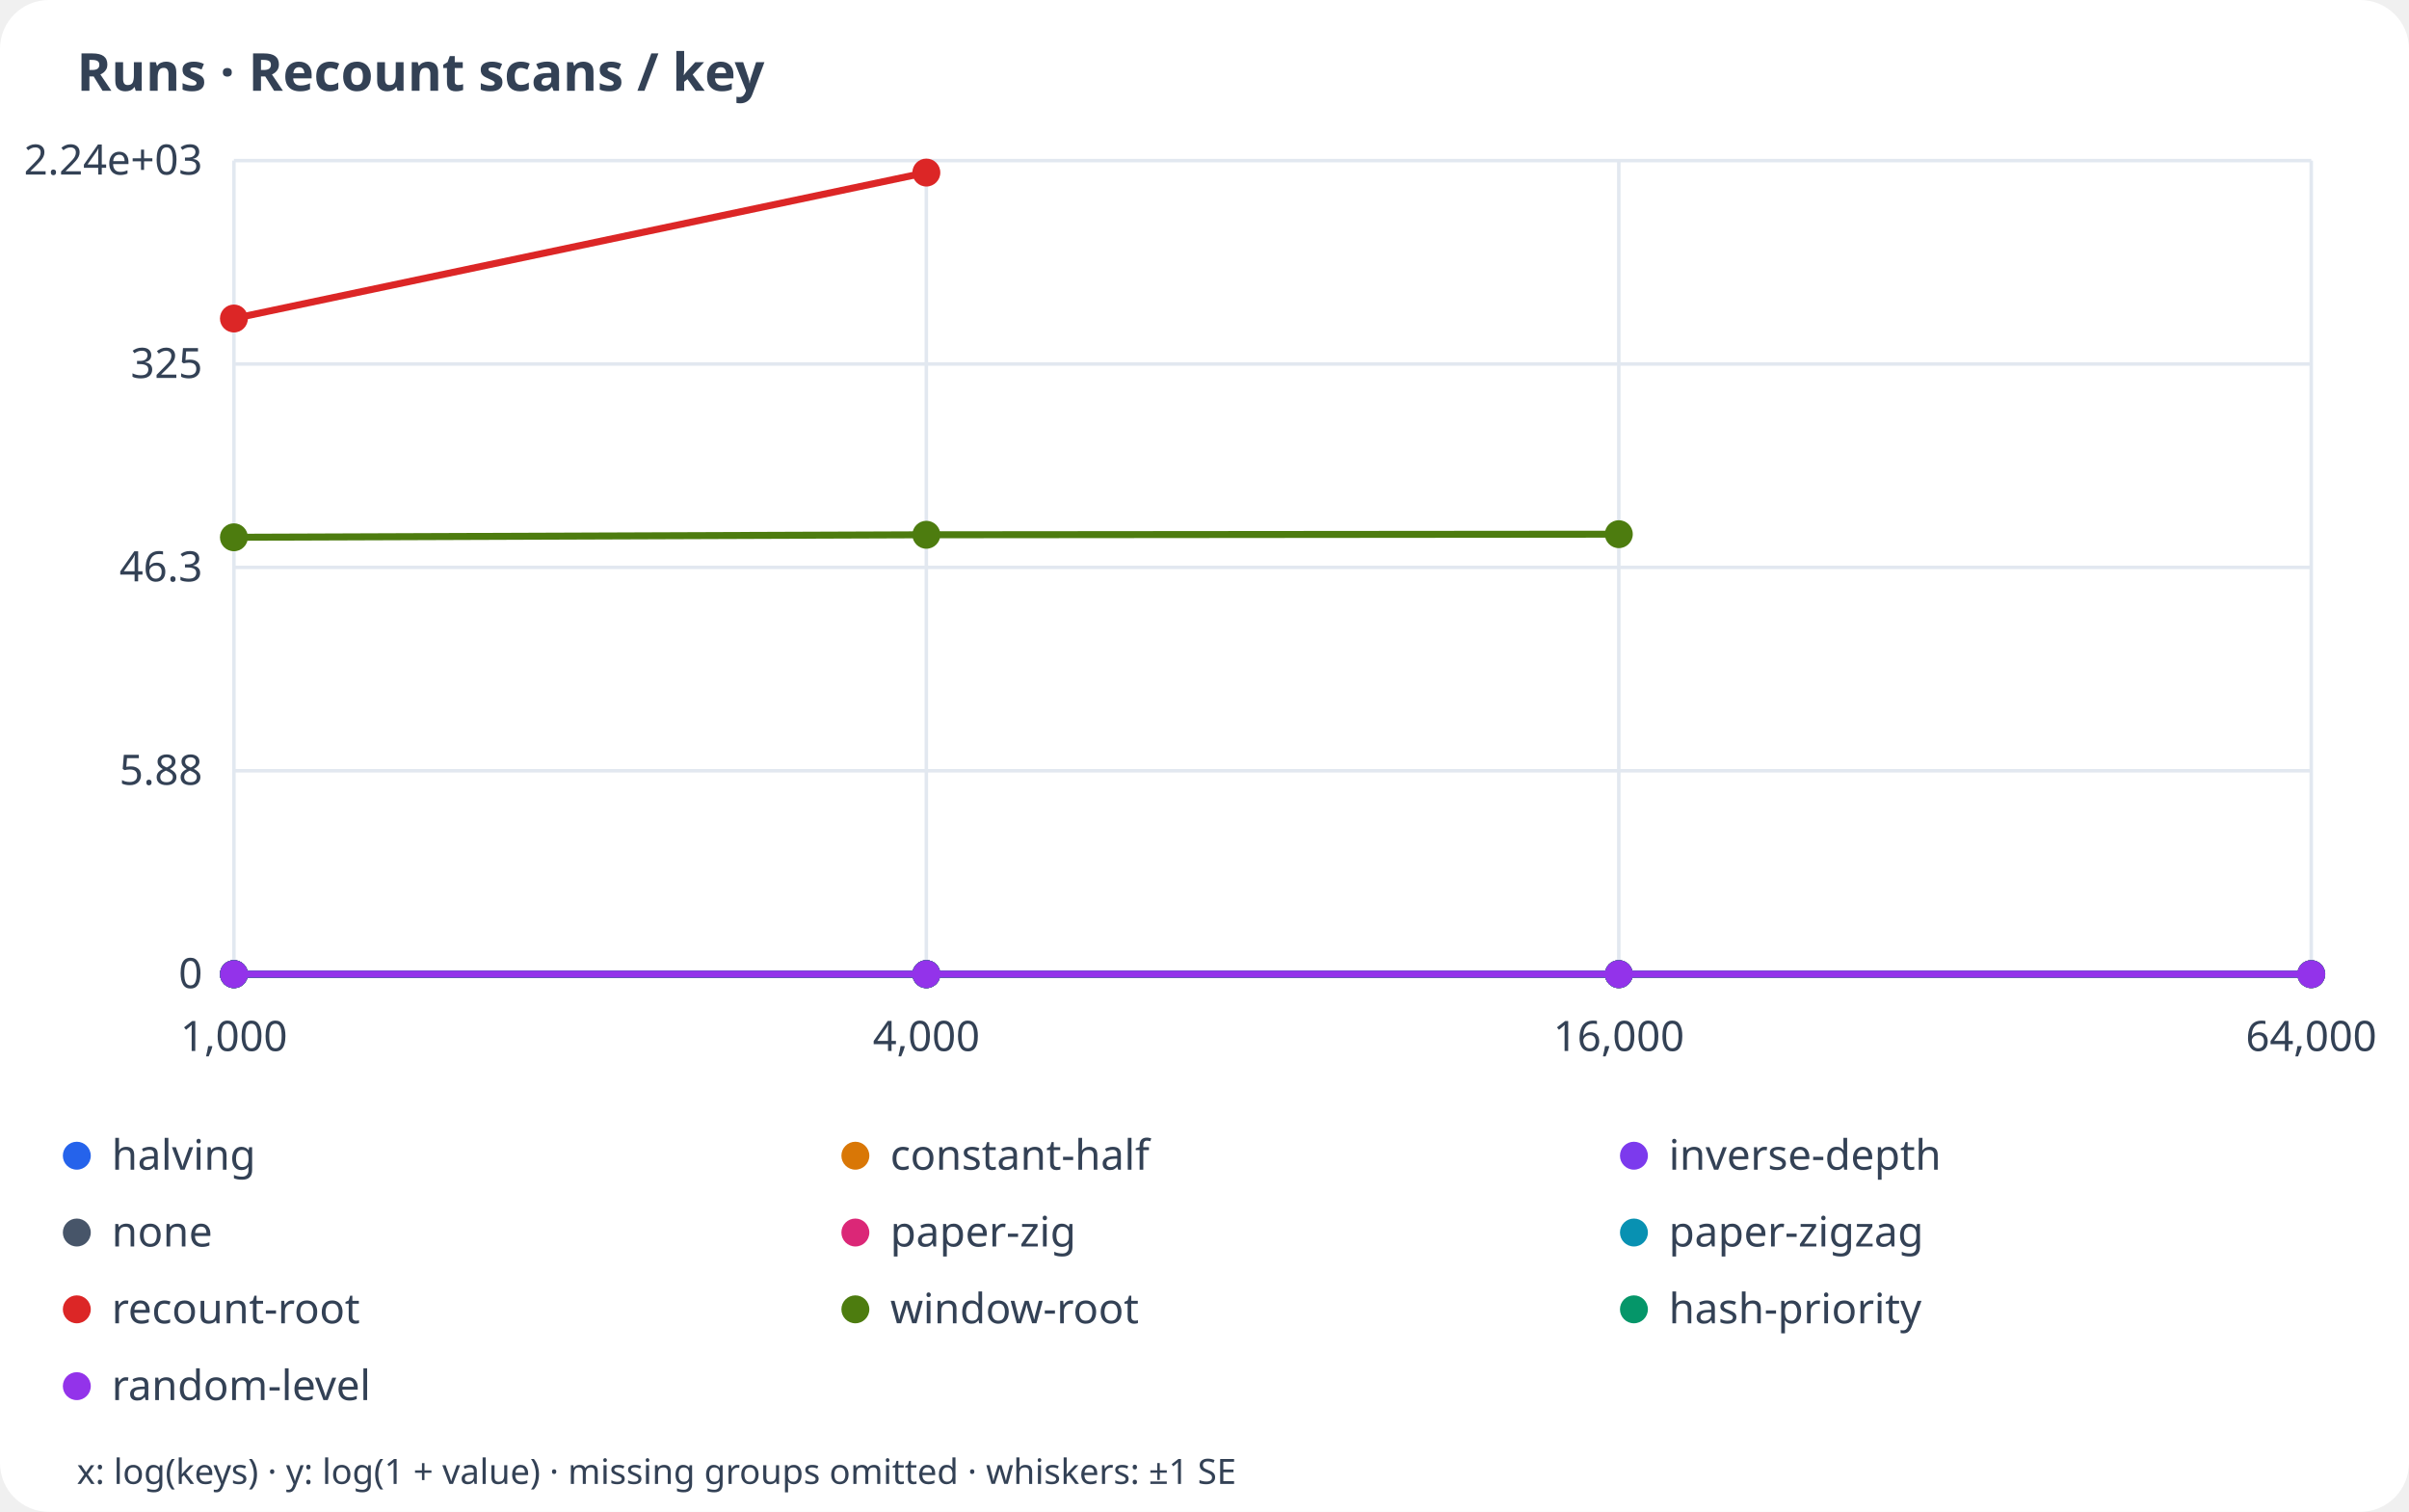
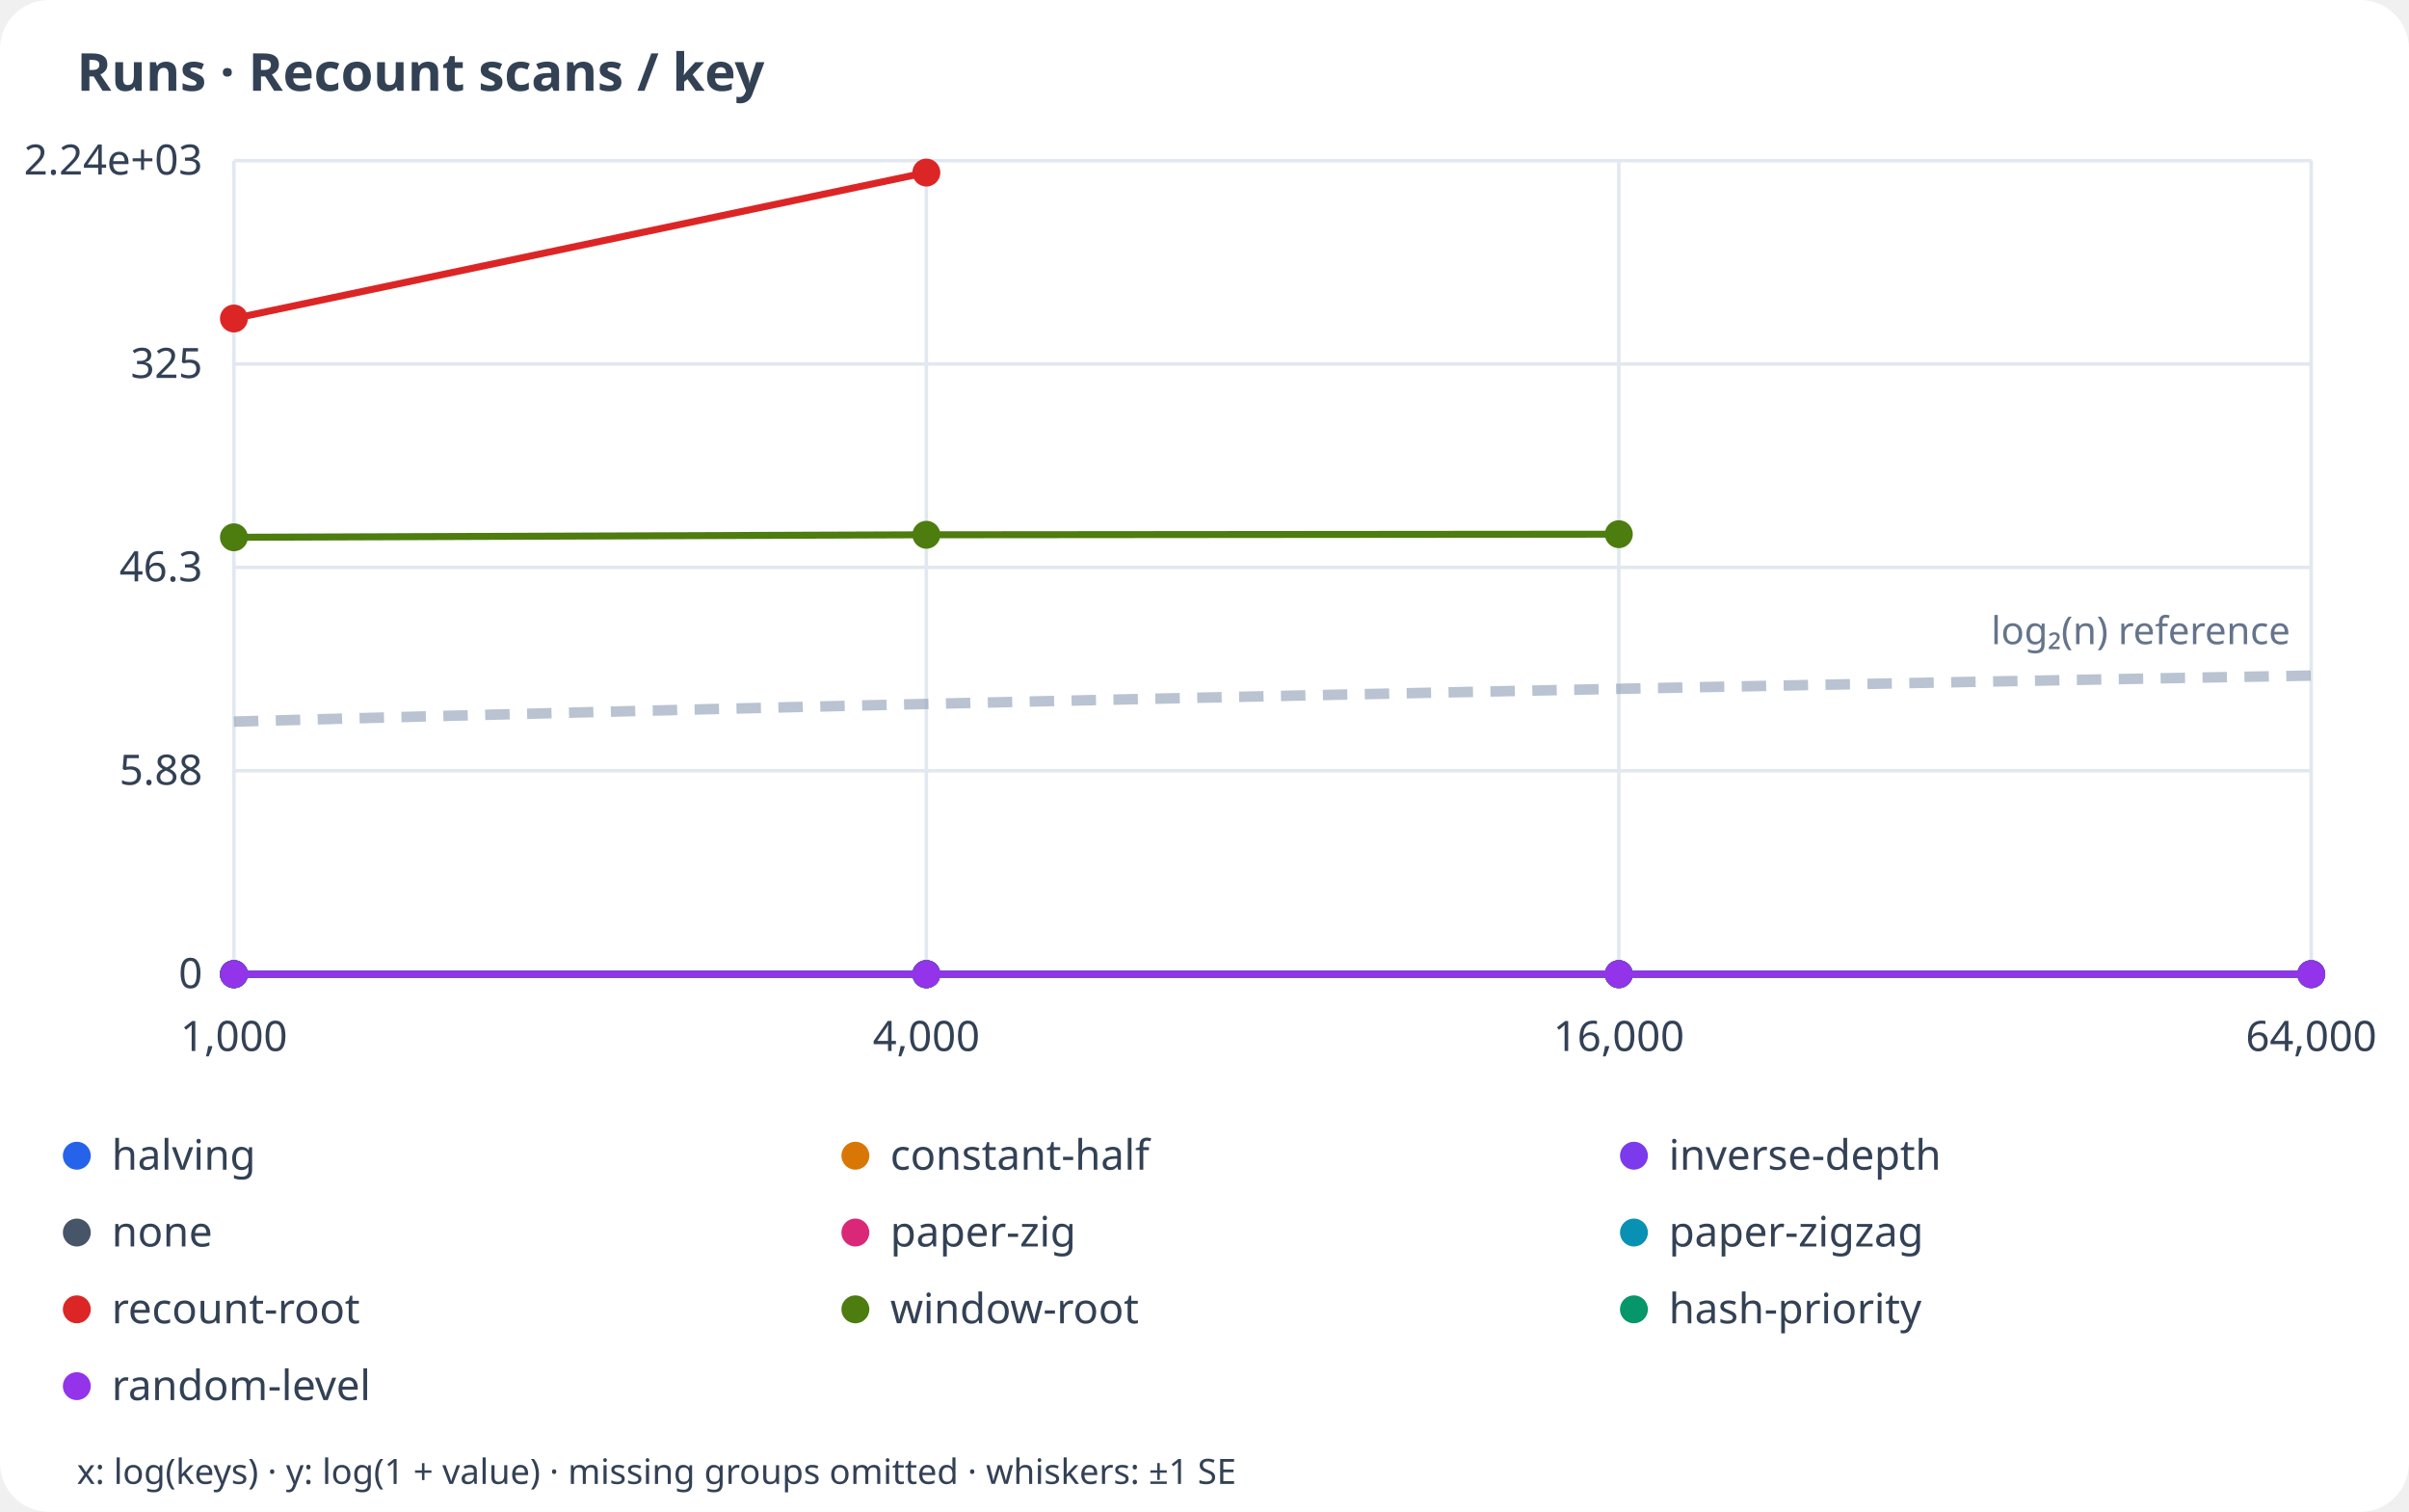
<svg xmlns="http://www.w3.org/2000/svg" viewBox="0 0 690 433" role="img" aria-labelledby="title desc">
  <style>text{font:12px system-ui,sans-serif;fill:#334155}.grid{stroke:#e2e8f0}path,line{vector-effect:non-scaling-stroke}</style>
  <rect width="690" height="433" rx="14" fill="white" />
  <text x="22" y="26" style="font-size:15px;font-weight:650">Runs · Recount scans / key</text>
  <line class="grid" x1="67" x2="662" y1="279.00" y2="279.00" />
  <text x="58" y="283.00" text-anchor="end">0</text>
  <line class="grid" x1="67" x2="662" y1="220.75" y2="220.75" />
  <text x="58" y="224.75" text-anchor="end">5.88</text>
  <line class="grid" x1="67" x2="662" y1="162.50" y2="162.50" />
  <text x="58" y="166.50" text-anchor="end">46.3</text>
  <line class="grid" x1="67" x2="662" y1="104.25" y2="104.25" />
  <text x="58" y="108.25" text-anchor="end">325</text>
  <line class="grid" x1="67" x2="662" y1="46.00" y2="46.00" />
  <text x="58" y="50.00" text-anchor="end">2.24e+03</text>
  <line class="grid" x1="67.00" x2="67.00" y1="46" y2="279" />
  <text x="67.00" y="301" text-anchor="middle">1,000</text>
  <line class="grid" x1="265.33" x2="265.33" y1="46" y2="279" />
  <text x="265.33" y="301" text-anchor="middle">4,000</text>
  <line class="grid" x1="463.67" x2="463.67" y1="46" y2="279" />
  <text x="463.67" y="301" text-anchor="middle">16,000</text>
  <line class="grid" x1="662.00" x2="662.00" y1="46" y2="279" />
  <text x="662.00" y="301" text-anchor="middle">64,000</text>
+   <path class="log-reference" d="M67.00,206.67 L72.95,206.51 L78.90,206.35 L84.85,206.18 L90.80,206.02 L96.75,205.86 L102.70,205.70 L108.65,205.54 L114.60,205.38 L120.55,205.22 L126.50,205.07 L132.45,204.91 L138.40,204.75 L144.35,204.60 L150.30,204.45 L156.25,204.29 L162.20,204.14 L168.15,203.99 L174.10,203.84 L180.05,203.69 L186.00,203.54 L191.95,203.39 L197.90,203.24 L203.85,203.09 L209.80,202.95 L215.75,202.80 L221.70,202.66 L227.65,202.51 L233.60,202.37 L239.55,202.23 L245.50,202.08 L251.45,201.94 L257.40,201.80 L263.35,201.66 L269.30,201.52 L275.25,201.38 L281.20,201.24 L287.15,201.11 L293.10,200.97 L299.05,200.83 L305.00,200.70 L310.95,200.56 L316.90,200.43 L322.85,200.29 L328.80,200.16 L334.75,200.03 L340.70,199.89 L346.65,199.76 L352.60,199.63 L358.55,199.50 L364.50,199.37 L370.45,199.24 L376.40,199.11 L382.35,198.98 L388.30,198.86 L394.25,198.73 L400.20,198.60 L406.15,198.48 L412.10,198.35 L418.05,198.23 L424.00,198.10 L429.95,197.98 L435.90,197.85 L441.85,197.73 L447.80,197.61 L453.75,197.49 L459.70,197.36 L465.65,197.24 L471.60,197.12 L477.55,197.00 L483.50,196.88 L489.45,196.76 L495.40,196.64 L501.35,196.53 L507.30,196.41 L513.25,196.29 L519.20,196.17 L525.15,196.06 L531.10,195.94 L537.05,195.83 L543.00,195.71 L548.95,195.60 L554.90,195.48 L560.85,195.37 L566.80,195.25 L572.75,195.14 L578.70,195.03 L584.65,194.92 L590.60,194.80 L596.55,194.69 L602.50,194.58 L608.45,194.47 L614.40,194.36 L620.35,194.25 L626.30,194.14 L632.25,194.03 L638.20,193.92 L644.15,193.82 L650.10,193.71 L656.05,193.60 L662.00,193.49" stroke="#94a3b8" stroke-width="3" stroke-dasharray="7 5" opacity="0.65" fill="none" />
+   <text x="656" y="184.49" text-anchor="end" style="fill:#64748b;font-size:11px">log₂(n) reference</text>
  <path d="M67.00,279.00V279.00 M64.00,279.00h6 M64.00,279.00h6" stroke="#2563eb" fill="none" />
  <circle cx="67.00" cy="279.00" r="4" fill="#2563eb" />
  <path d="M67.00,279.00 L265.33,279.00" stroke="#2563eb" stroke-width="2" fill="none" />
  <path d="M265.33,279.00V279.00 M262.33,279.00h6 M262.33,279.00h6" stroke="#2563eb" fill="none" />
  <circle cx="265.33" cy="279.00" r="4" fill="#2563eb" />
  <path d="M265.33,279.00 L463.67,279.00" stroke="#2563eb" stroke-width="2" fill="none" />
  <path d="M463.67,279.00V279.00 M460.67,279.00h6 M460.67,279.00h6" stroke="#2563eb" fill="none" />
  <circle cx="463.67" cy="279.00" r="4" fill="#2563eb" />
  <circle cx="22" cy="331" r="4" fill="#2563eb" />
  <text x="32" y="335">halving</text>
  <path d="M67.00,279.00V279.00 M64.00,279.00h6 M64.00,279.00h6" stroke="#d97706" fill="none" />
  <circle cx="67.00" cy="279.00" r="4" fill="#d97706" />
  <path d="M67.00,279.00 L265.33,279.00" stroke="#d97706" stroke-width="2" fill="none" />
  <path d="M265.33,279.00V279.00 M262.33,279.00h6 M262.33,279.00h6" stroke="#d97706" fill="none" />
  <circle cx="265.33" cy="279.00" r="4" fill="#d97706" />
  <path d="M265.33,279.00 L463.67,279.00" stroke="#d97706" stroke-width="2" fill="none" />
  <path d="M463.67,279.00V279.00 M460.67,279.00h6 M460.67,279.00h6" stroke="#d97706" fill="none" />
  <circle cx="463.67" cy="279.00" r="4" fill="#d97706" />
  <path d="M463.67,279.00 L662.00,279.00" stroke="#d97706" stroke-width="2" fill="none" />
  <path d="M662.00,279.00V279.00 M659.00,279.00h6 M659.00,279.00h6" stroke="#d97706" fill="none" />
  <circle cx="662.00" cy="279.00" r="4" fill="#d97706" />
  <circle cx="245" cy="331" r="4" fill="#d97706" />
  <text x="255" y="335">constant-half</text>
  <path d="M67.00,279.00V279.00 M64.00,279.00h6 M64.00,279.00h6" stroke="#7c3aed" fill="none" />
  <circle cx="67.00" cy="279.00" r="4" fill="#7c3aed" />
  <path d="M67.00,279.00 L265.33,279.00" stroke="#7c3aed" stroke-width="2" fill="none" />
  <path d="M265.33,279.00V279.00 M262.33,279.00h6 M262.33,279.00h6" stroke="#7c3aed" fill="none" />
  <circle cx="265.33" cy="279.00" r="4" fill="#7c3aed" />
  <circle cx="468" cy="331" r="4" fill="#7c3aed" />
  <text x="478" y="335">inverse-depth</text>
  <path d="M67.00,279.00V279.00 M64.00,279.00h6 M64.00,279.00h6" stroke="#475569" fill="none" />
  <circle cx="67.00" cy="279.00" r="4" fill="#475569" />
  <path d="M67.00,279.00 L265.33,279.00" stroke="#475569" stroke-width="2" fill="none" />
  <path d="M265.33,279.00V279.00 M262.33,279.00h6 M262.33,279.00h6" stroke="#475569" fill="none" />
  <circle cx="265.33" cy="279.00" r="4" fill="#475569" />
  <circle cx="22" cy="353" r="4" fill="#475569" />
  <text x="32" y="357">none</text>
  <path d="M67.00,279.00V279.00 M64.00,279.00h6 M64.00,279.00h6" stroke="#db2777" fill="none" />
  <circle cx="67.00" cy="279.00" r="4" fill="#db2777" />
  <path d="M67.00,279.00 L265.33,279.00" stroke="#db2777" stroke-width="2" fill="none" />
  <path d="M265.33,279.00V279.00 M262.33,279.00h6 M262.33,279.00h6" stroke="#db2777" fill="none" />
  <circle cx="265.33" cy="279.00" r="4" fill="#db2777" />
  <path d="M265.33,279.00 L463.67,279.00" stroke="#db2777" stroke-width="2" fill="none" />
  <path d="M463.67,279.00V279.00 M460.67,279.00h6 M460.67,279.00h6" stroke="#db2777" fill="none" />
  <circle cx="463.67" cy="279.00" r="4" fill="#db2777" />
  <path d="M463.67,279.00 L662.00,279.00" stroke="#db2777" stroke-width="2" fill="none" />
  <path d="M662.00,279.00V279.00 M659.00,279.00h6 M659.00,279.00h6" stroke="#db2777" fill="none" />
  <circle cx="662.00" cy="279.00" r="4" fill="#db2777" />
  <circle cx="245" cy="353" r="4" fill="#db2777" />
  <text x="255" y="357">paper-zig</text>
  <path d="M67.00,279.00V279.00 M64.00,279.00h6 M64.00,279.00h6" stroke="#0891b2" fill="none" />
  <circle cx="67.00" cy="279.00" r="4" fill="#0891b2" />
  <path d="M67.00,279.00 L265.33,279.00" stroke="#0891b2" stroke-width="2" fill="none" />
  <path d="M265.33,279.00V279.00 M262.33,279.00h6 M262.33,279.00h6" stroke="#0891b2" fill="none" />
  <circle cx="265.33" cy="279.00" r="4" fill="#0891b2" />
  <path d="M265.33,279.00 L463.67,279.00" stroke="#0891b2" stroke-width="2" fill="none" />
  <path d="M463.67,279.00V279.00 M460.67,279.00h6 M460.67,279.00h6" stroke="#0891b2" fill="none" />
  <circle cx="463.67" cy="279.00" r="4" fill="#0891b2" />
  <path d="M463.67,279.00 L662.00,279.00" stroke="#0891b2" stroke-width="2" fill="none" />
  <path d="M662.00,279.00V279.00 M659.00,279.00h6 M659.00,279.00h6" stroke="#0891b2" fill="none" />
  <circle cx="662.00" cy="279.00" r="4" fill="#0891b2" />
  <circle cx="468" cy="353" r="4" fill="#0891b2" />
  <text x="478" y="357">paper-zigzag</text>
  <path d="M67.00,91.22V91.22 M64.00,91.22h6 M64.00,91.22h6" stroke="#dc2626" fill="none" />
  <circle cx="67.00" cy="91.22" r="4" fill="#dc2626" />
  <path d="M67.00,91.22 L265.33,49.42" stroke="#dc2626" stroke-width="2" fill="none" />
  <path d="M265.33,49.42V49.42 M262.33,49.42h6 M262.33,49.42h6" stroke="#dc2626" fill="none" />
  <circle cx="265.33" cy="49.42" r="4" fill="#dc2626" />
  <circle cx="22" cy="375" r="4" fill="#dc2626" />
  <text x="32" y="379">recount-root</text>
  <path d="M67.00,153.88V153.88 M64.00,153.88h6 M64.00,153.88h6" stroke="#4d7c0f" fill="none" />
  <circle cx="67.00" cy="153.88" r="4" fill="#4d7c0f" />
  <path d="M67.00,153.88 L265.33,153.16" stroke="#4d7c0f" stroke-width="2" fill="none" />
  <path d="M265.33,153.16V153.16 M262.33,153.16h6 M262.33,153.16h6" stroke="#4d7c0f" fill="none" />
  <circle cx="265.33" cy="153.16" r="4" fill="#4d7c0f" />
  <path d="M265.33,153.16 L463.67,152.99" stroke="#4d7c0f" stroke-width="2" fill="none" />
  <path d="M463.67,152.99V152.99 M460.67,152.99h6 M460.67,152.99h6" stroke="#4d7c0f" fill="none" />
  <circle cx="463.67" cy="152.99" r="4" fill="#4d7c0f" />
  <circle cx="245" cy="375" r="4" fill="#4d7c0f" />
  <text x="255" y="379">window-root</text>
  <path d="M67.00,279.00V279.00 M64.00,279.00h6 M64.00,279.00h6" stroke="#059669" fill="none" />
  <circle cx="67.00" cy="279.00" r="4" fill="#059669" />
  <path d="M67.00,279.00 L265.33,279.00" stroke="#059669" stroke-width="2" fill="none" />
  <path d="M265.33,279.00V279.00 M262.33,279.00h6 M262.33,279.00h6" stroke="#059669" fill="none" />
  <circle cx="265.33" cy="279.00" r="4" fill="#059669" />
  <path d="M265.33,279.00 L463.67,279.00" stroke="#059669" stroke-width="2" fill="none" />
  <path d="M463.67,279.00V279.00 M460.67,279.00h6 M460.67,279.00h6" stroke="#059669" fill="none" />
  <circle cx="463.67" cy="279.00" r="4" fill="#059669" />
  <path d="M463.67,279.00 L662.00,279.00" stroke="#059669" stroke-width="2" fill="none" />
  <path d="M662.00,279.00V279.00 M659.00,279.00h6 M659.00,279.00h6" stroke="#059669" fill="none" />
  <circle cx="662.00" cy="279.00" r="4" fill="#059669" />
  <circle cx="468" cy="375" r="4" fill="#059669" />
  <text x="478" y="379">hash-priority</text>
  <path d="M67.00,279.00V279.00 M64.00,279.00h6 M64.00,279.00h6" stroke="#9333ea" fill="none" />
  <circle cx="67.00" cy="279.00" r="4" fill="#9333ea" />
  <path d="M67.00,279.00 L265.33,279.00" stroke="#9333ea" stroke-width="2" fill="none" />
  <path d="M265.33,279.00V279.00 M262.33,279.00h6 M262.33,279.00h6" stroke="#9333ea" fill="none" />
  <circle cx="265.33" cy="279.00" r="4" fill="#9333ea" />
  <path d="M265.33,279.00 L463.67,279.00" stroke="#9333ea" stroke-width="2" fill="none" />
  <path d="M463.67,279.00V279.00 M460.67,279.00h6 M460.67,279.00h6" stroke="#9333ea" fill="none" />
  <circle cx="463.67" cy="279.00" r="4" fill="#9333ea" />
  <path d="M463.67,279.00 L662.00,279.00" stroke="#9333ea" stroke-width="2" fill="none" />
  <path d="M662.00,279.00V279.00 M659.00,279.00h6 M659.00,279.00h6" stroke="#9333ea" fill="none" />
  <circle cx="662.00" cy="279.00" r="4" fill="#9333ea" />
  <circle cx="22" cy="397" r="4" fill="#9333ea" />
  <text x="32" y="401">random-level</text>
  <text x="22" y="425" style="font-size:10px">x: log(keys) · y: log(1 + value) · missing groups omitted · whiskers: ±1 SE</text>
</svg>
